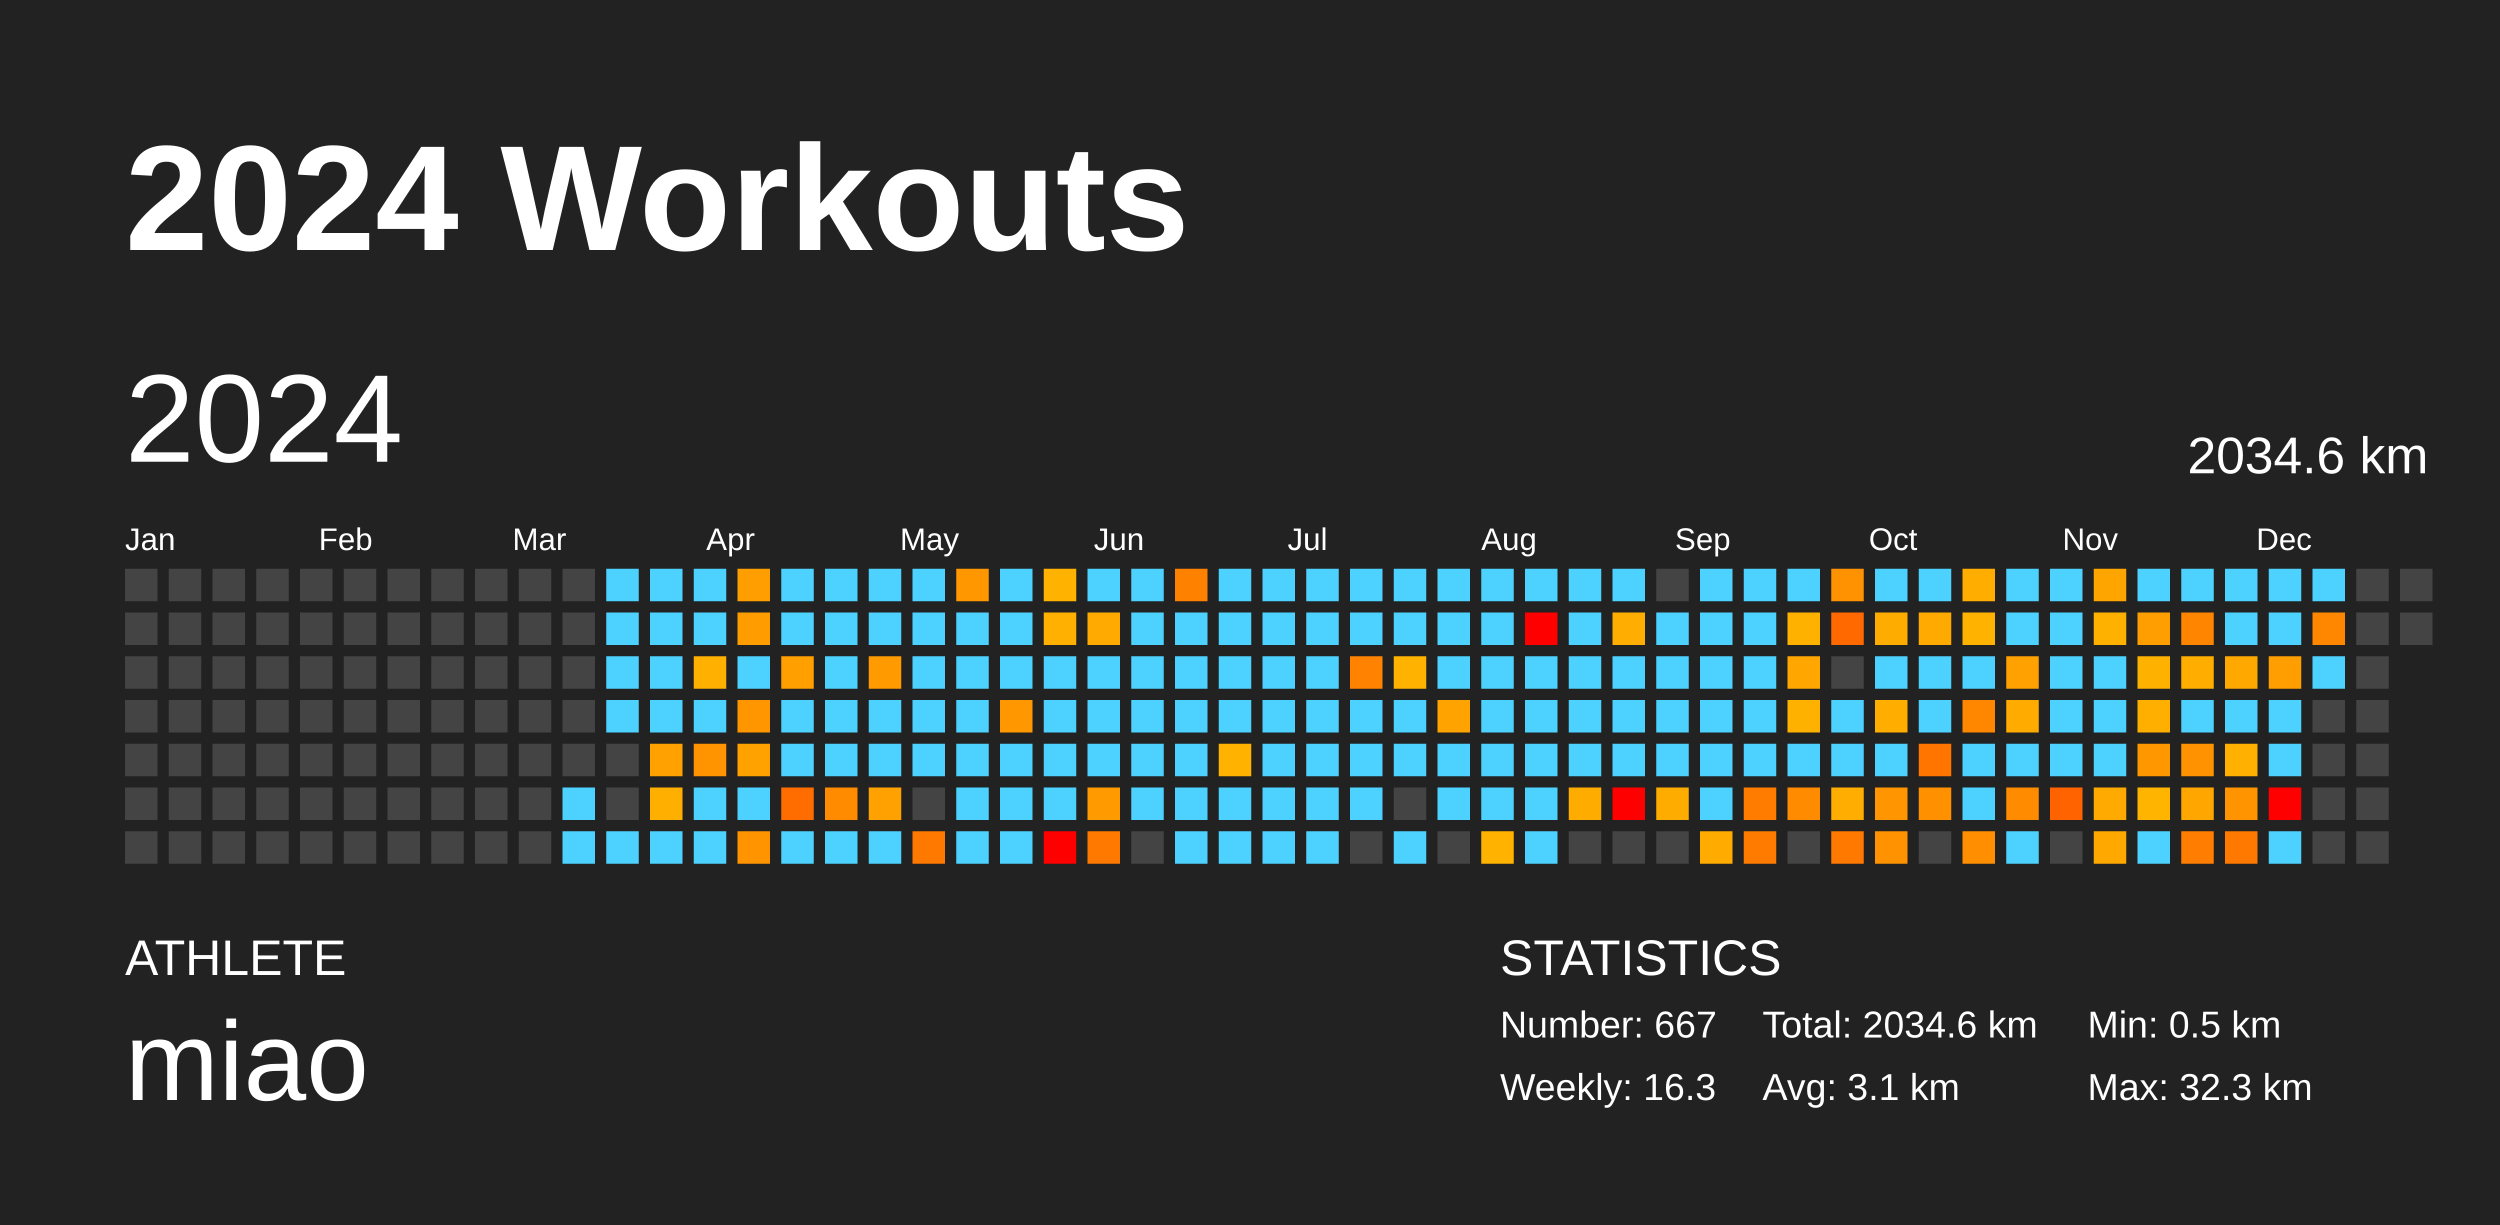
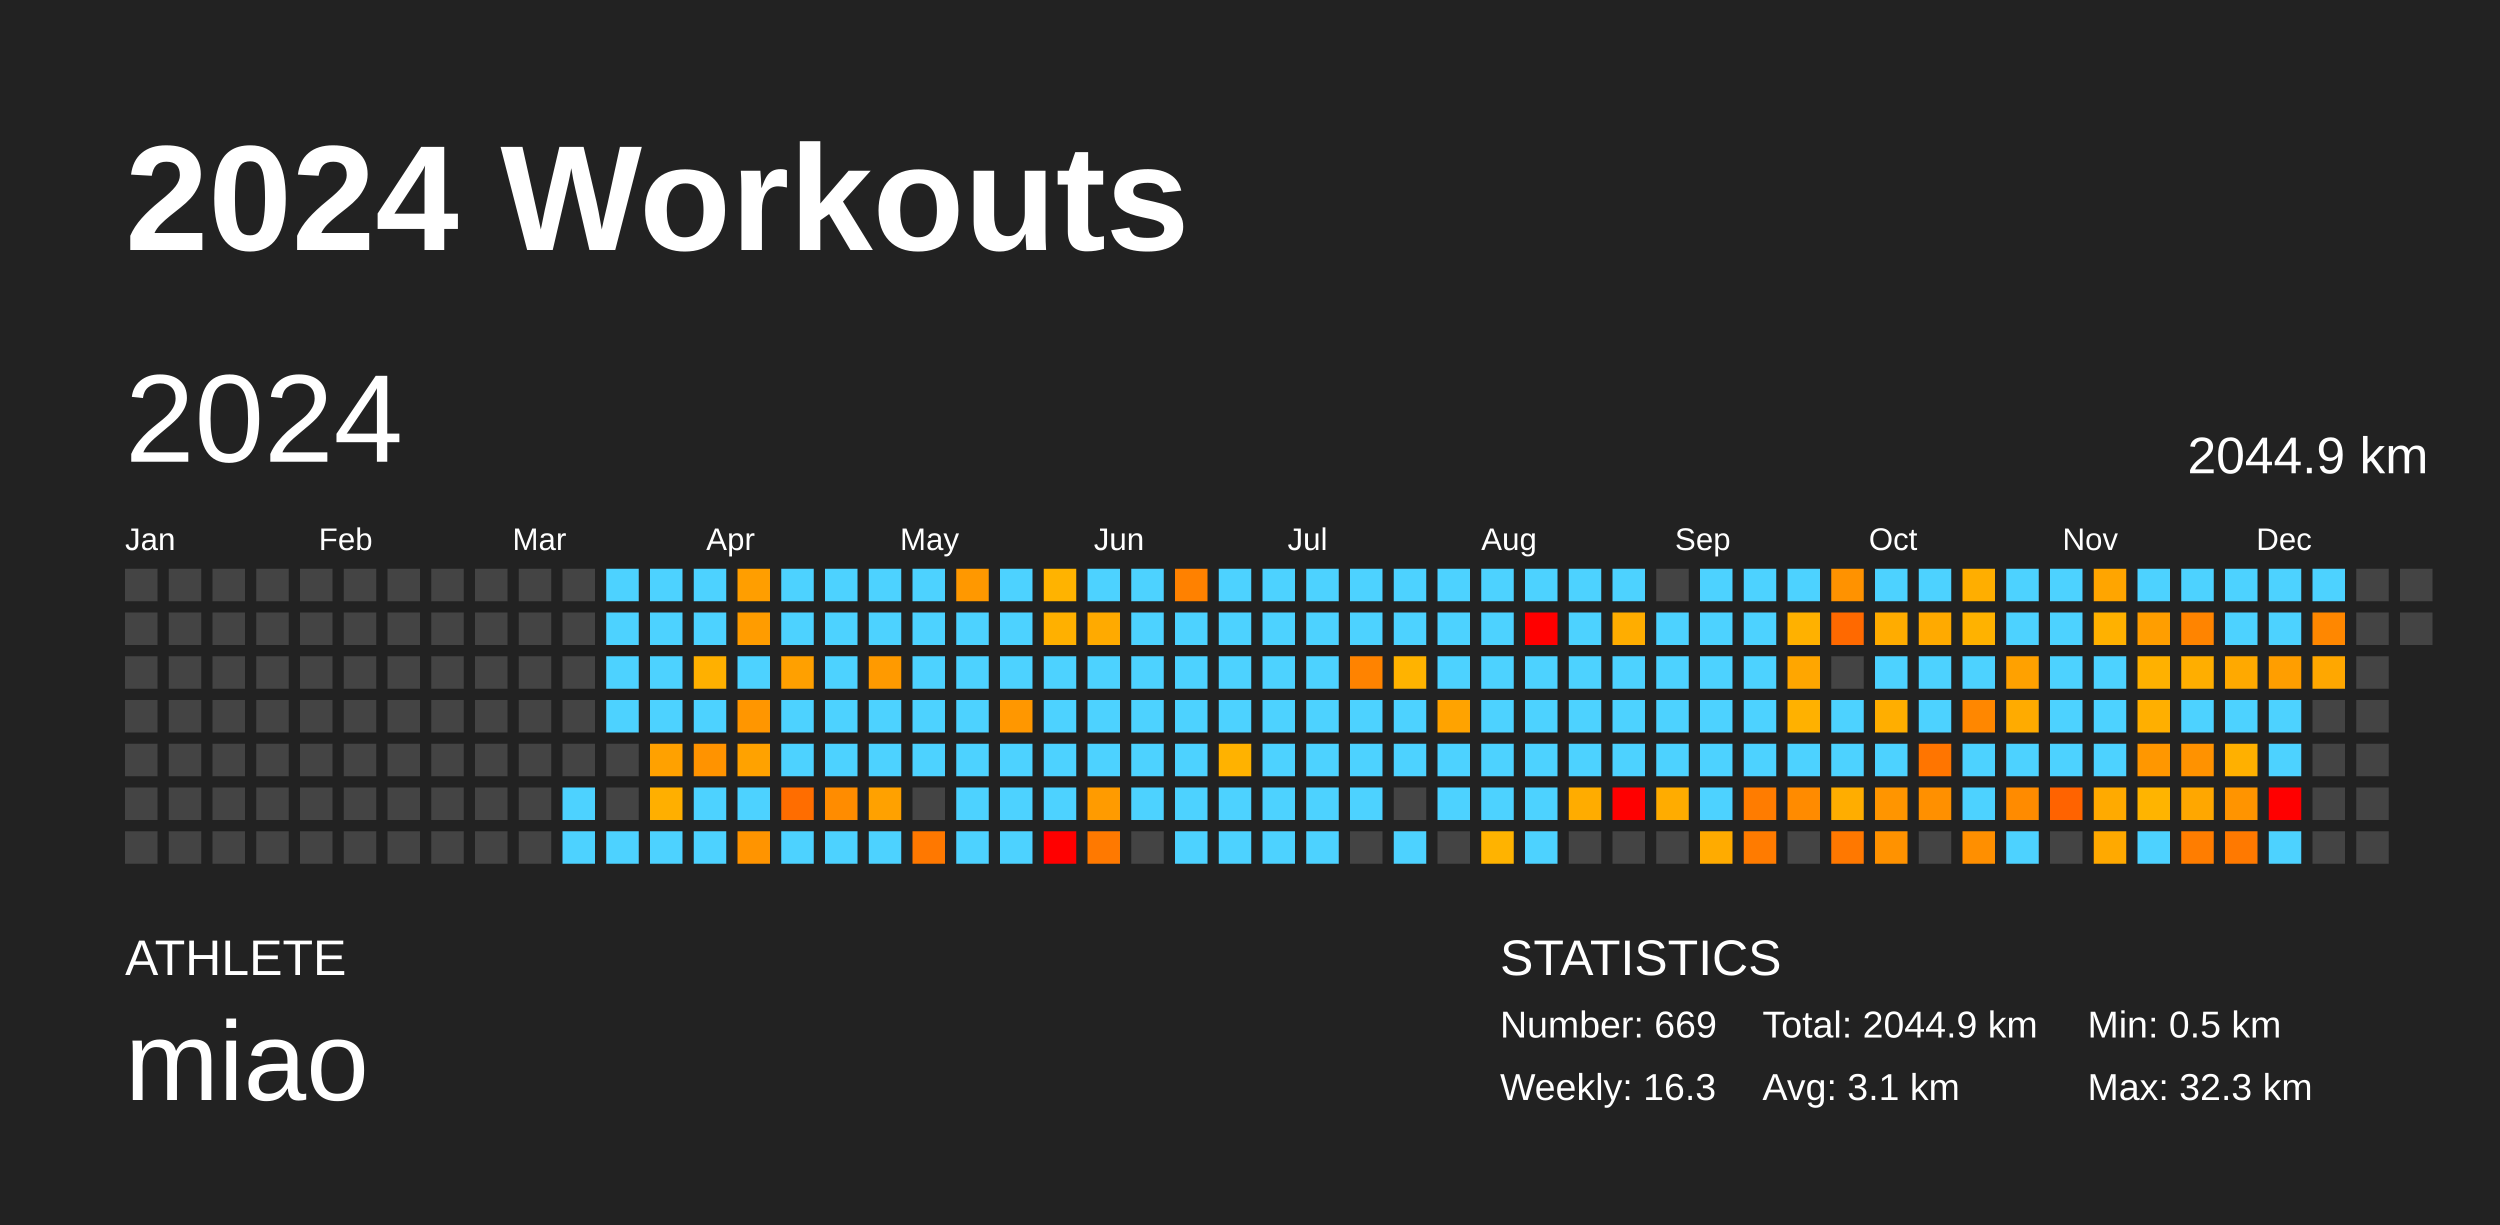
<svg xmlns="http://www.w3.org/2000/svg" baseProfile="full" height="98mm" version="1.1" viewBox="0,0,200,98" width="200mm">
  <defs />
  <rect fill="#222222" height="98" width="200" x="0" y="0" />
  <text fill="#FFFFFF" style="font-size:12px; font-family:Arial; font-weight:bold;" x="10" y="20">2024 Workouts</text>
  <text fill="#FFFFFF" style="font-size:4px; font-family:Arial" x="10" y="78">ATHLETE</text>
  <text fill="#FFFFFF" style="font-size:9px; font-family:Arial" x="10" y="88">miao</text>
  <text fill="#FFFFFF" style="font-size:4px; font-family:Arial" x="120" y="78">STATISTICS</text>
-   <text fill="#FFFFFF" style="font-size:3px; font-family:Arial" x="120" y="83">Number: 667</text>
+   <text fill="#FFFFFF" style="font-size:3px; font-family:Arial" x="120" y="83">Number: 669</text>
  <text fill="#FFFFFF" style="font-size:3px; font-family:Arial" x="120" y="88">Weekly: 16.3</text>
-   <text fill="#FFFFFF" style="font-size:3px; font-family:Arial" x="141" y="83">Total: 2034.6 km</text>
+   <text fill="#FFFFFF" style="font-size:3px; font-family:Arial" x="141" y="83">Total: 2044.9 km</text>
  <text fill="#FFFFFF" style="font-size:3px; font-family:Arial" x="141" y="88">Avg: 3.1 km</text>
  <text fill="#FFFFFF" style="font-size:3px; font-family:Arial" x="167" y="83">Min: 0.5 km</text>
  <text fill="#FFFFFF" style="font-size:3px; font-family:Arial" x="167" y="88">Max: 32.3 km</text>
  <text dominant-baseline="hanging" fill="#FFFFFF" style="font-size:10.0px; font-family:Arial;" x="10" y="30">2024</text>
-   <text dominant-baseline="hanging" fill="#FFFFFF" style="font-size:4.125px; font-family:Arial;" x="175" y="35">2034.6 km</text>
+   <text dominant-baseline="hanging" fill="#FFFFFF" style="font-size:4.125px; font-family:Arial;" x="175" y="35">2044.9 km</text>
  <text fill="#FFFFFF" style="font-size:2.5px; font-family:Arial" x="10.0" y="44">Jan</text>
  <text fill="#FFFFFF" style="font-size:2.5px; font-family:Arial" x="25.5" y="44">Feb</text>
  <text fill="#FFFFFF" style="font-size:2.5px; font-family:Arial" x="41.0" y="44">Mar</text>
  <text fill="#FFFFFF" style="font-size:2.5px; font-family:Arial" x="56.5" y="44">Apr</text>
  <text fill="#FFFFFF" style="font-size:2.5px; font-family:Arial" x="72.0" y="44">May</text>
  <text fill="#FFFFFF" style="font-size:2.5px; font-family:Arial" x="87.5" y="44">Jun</text>
  <text fill="#FFFFFF" style="font-size:2.5px; font-family:Arial" x="103.0" y="44">Jul</text>
  <text fill="#FFFFFF" style="font-size:2.5px; font-family:Arial" x="118.5" y="44">Aug</text>
  <text fill="#FFFFFF" style="font-size:2.5px; font-family:Arial" x="134.0" y="44">Sep</text>
  <text fill="#FFFFFF" style="font-size:2.5px; font-family:Arial" x="149.5" y="44">Oct</text>
  <text fill="#FFFFFF" style="font-size:2.5px; font-family:Arial" x="165.0" y="44">Nov</text>
  <text fill="#FFFFFF" style="font-size:2.5px; font-family:Arial" x="180.5" y="44">Dec</text>
  <rect fill="#444444" height="2.6" width="2.6" x="10.0" y="45.5" />
  <rect fill="#444444" height="2.6" width="2.6" x="10.0" y="49.0" />
  <rect fill="#444444" height="2.6" width="2.6" x="10.0" y="52.5" />
  <rect fill="#444444" height="2.6" width="2.6" x="10.0" y="56.0" />
  <rect fill="#444444" height="2.6" width="2.6" x="10.0" y="59.5" />
  <rect fill="#444444" height="2.6" width="2.6" x="10.0" y="63.0" />
  <rect fill="#444444" height="2.6" width="2.6" x="10.0" y="66.5" />
  <rect fill="#444444" height="2.6" width="2.6" x="13.5" y="45.5" />
  <rect fill="#444444" height="2.6" width="2.6" x="13.5" y="49.0" />
  <rect fill="#444444" height="2.6" width="2.6" x="13.5" y="52.5" />
  <rect fill="#444444" height="2.6" width="2.6" x="13.5" y="56.0" />
  <rect fill="#444444" height="2.6" width="2.6" x="13.5" y="59.5" />
  <rect fill="#444444" height="2.6" width="2.6" x="13.5" y="63.0" />
  <rect fill="#444444" height="2.6" width="2.6" x="13.5" y="66.5" />
  <rect fill="#444444" height="2.6" width="2.6" x="17.0" y="45.5" />
  <rect fill="#444444" height="2.6" width="2.6" x="17.0" y="49.0" />
  <rect fill="#444444" height="2.6" width="2.6" x="17.0" y="52.5" />
  <rect fill="#444444" height="2.6" width="2.6" x="17.0" y="56.0" />
  <rect fill="#444444" height="2.6" width="2.6" x="17.0" y="59.5" />
  <rect fill="#444444" height="2.6" width="2.6" x="17.0" y="63.0" />
  <rect fill="#444444" height="2.6" width="2.6" x="17.0" y="66.5" />
  <rect fill="#444444" height="2.6" width="2.6" x="20.5" y="45.5" />
  <rect fill="#444444" height="2.6" width="2.6" x="20.5" y="49.0" />
  <rect fill="#444444" height="2.6" width="2.6" x="20.5" y="52.5" />
  <rect fill="#444444" height="2.6" width="2.6" x="20.5" y="56.0" />
  <rect fill="#444444" height="2.6" width="2.6" x="20.5" y="59.5" />
  <rect fill="#444444" height="2.6" width="2.6" x="20.5" y="63.0" />
  <rect fill="#444444" height="2.6" width="2.6" x="20.5" y="66.5" />
  <rect fill="#444444" height="2.6" width="2.6" x="24.0" y="45.5" />
  <rect fill="#444444" height="2.6" width="2.6" x="24.0" y="49.0" />
  <rect fill="#444444" height="2.6" width="2.6" x="24.0" y="52.5" />
  <rect fill="#444444" height="2.6" width="2.6" x="24.0" y="56.0" />
  <rect fill="#444444" height="2.6" width="2.6" x="24.0" y="59.5" />
  <rect fill="#444444" height="2.6" width="2.6" x="24.0" y="63.0" />
  <rect fill="#444444" height="2.6" width="2.6" x="24.0" y="66.5" />
  <rect fill="#444444" height="2.6" width="2.6" x="27.5" y="45.5" />
  <rect fill="#444444" height="2.6" width="2.6" x="27.5" y="49.0" />
  <rect fill="#444444" height="2.6" width="2.6" x="27.5" y="52.5" />
  <rect fill="#444444" height="2.6" width="2.6" x="27.5" y="56.0" />
  <rect fill="#444444" height="2.6" width="2.6" x="27.5" y="59.5" />
  <rect fill="#444444" height="2.6" width="2.6" x="27.5" y="63.0" />
  <rect fill="#444444" height="2.6" width="2.6" x="27.5" y="66.5" />
  <rect fill="#444444" height="2.6" width="2.6" x="31.0" y="45.5" />
  <rect fill="#444444" height="2.6" width="2.6" x="31.0" y="49.0" />
  <rect fill="#444444" height="2.6" width="2.6" x="31.0" y="52.5" />
  <rect fill="#444444" height="2.6" width="2.6" x="31.0" y="56.0" />
  <rect fill="#444444" height="2.6" width="2.6" x="31.0" y="59.5" />
  <rect fill="#444444" height="2.6" width="2.6" x="31.0" y="63.0" />
  <rect fill="#444444" height="2.6" width="2.6" x="31.0" y="66.5" />
  <rect fill="#444444" height="2.6" width="2.6" x="34.5" y="45.5" />
  <rect fill="#444444" height="2.6" width="2.6" x="34.5" y="49.0" />
  <rect fill="#444444" height="2.6" width="2.6" x="34.5" y="52.5" />
  <rect fill="#444444" height="2.6" width="2.6" x="34.5" y="56.0" />
  <rect fill="#444444" height="2.6" width="2.6" x="34.5" y="59.5" />
  <rect fill="#444444" height="2.6" width="2.6" x="34.5" y="63.0" />
  <rect fill="#444444" height="2.6" width="2.6" x="34.5" y="66.5" />
  <rect fill="#444444" height="2.6" width="2.6" x="38.0" y="45.5" />
  <rect fill="#444444" height="2.6" width="2.6" x="38.0" y="49.0" />
  <rect fill="#444444" height="2.6" width="2.6" x="38.0" y="52.5" />
  <rect fill="#444444" height="2.6" width="2.6" x="38.0" y="56.0" />
  <rect fill="#444444" height="2.6" width="2.6" x="38.0" y="59.5" />
  <rect fill="#444444" height="2.6" width="2.6" x="38.0" y="63.0" />
  <rect fill="#444444" height="2.6" width="2.6" x="38.0" y="66.5" />
  <rect fill="#444444" height="2.6" width="2.6" x="41.5" y="45.5" />
  <rect fill="#444444" height="2.6" width="2.6" x="41.5" y="49.0" />
  <rect fill="#444444" height="2.6" width="2.6" x="41.5" y="52.5" />
  <rect fill="#444444" height="2.6" width="2.6" x="41.5" y="56.0" />
  <rect fill="#444444" height="2.6" width="2.6" x="41.5" y="59.5" />
  <rect fill="#444444" height="2.6" width="2.6" x="41.5" y="63.0" />
  <rect fill="#444444" height="2.6" width="2.6" x="41.5" y="66.5" />
  <rect fill="#444444" height="2.6" width="2.6" x="45.0" y="45.5" />
  <rect fill="#444444" height="2.6" width="2.6" x="45.0" y="49.0" />
  <rect fill="#444444" height="2.6" width="2.6" x="45.0" y="52.5" />
  <rect fill="#444444" height="2.6" width="2.6" x="45.0" y="56.0" />
  <rect fill="#444444" height="2.6" width="2.6" x="45.0" y="59.5" />
  <rect fill="#4dd2ff" height="2.6" width="2.6" x="45.0" y="63.0" />
  <rect fill="#4dd2ff" height="2.6" width="2.6" x="45.0" y="66.5" />
  <rect fill="#4dd2ff" height="2.6" width="2.6" x="48.5" y="45.5" />
  <rect fill="#4dd2ff" height="2.6" width="2.6" x="48.5" y="49.0" />
  <rect fill="#4dd2ff" height="2.6" width="2.6" x="48.5" y="52.5" />
  <rect fill="#4dd2ff" height="2.6" width="2.6" x="48.5" y="56.0" />
  <rect fill="#444444" height="2.6" width="2.6" x="48.5" y="59.5" />
  <rect fill="#444444" height="2.6" width="2.6" x="48.5" y="63.0" />
  <rect fill="#4dd2ff" height="2.6" width="2.6" x="48.5" y="66.5" />
  <rect fill="#4dd2ff" height="2.6" width="2.6" x="52.0" y="45.5" />
  <rect fill="#4dd2ff" height="2.6" width="2.6" x="52.0" y="49.0" />
  <rect fill="#4dd2ff" height="2.6" width="2.6" x="52.0" y="52.5" />
  <rect fill="#4dd2ff" height="2.6" width="2.6" x="52.0" y="56.0" />
  <rect fill="#ffa100" height="2.6" width="2.6" x="52.0" y="59.5" />
  <rect fill="#ffaf00" height="2.6" width="2.6" x="52.0" y="63.0" />
  <rect fill="#4dd2ff" height="2.6" width="2.6" x="52.0" y="66.5" />
  <rect fill="#4dd2ff" height="2.6" width="2.6" x="55.5" y="45.5" />
  <rect fill="#4dd2ff" height="2.6" width="2.6" x="55.5" y="49.0" />
  <rect fill="#ffb000" height="2.6" width="2.6" x="55.5" y="52.5" />
  <rect fill="#4dd2ff" height="2.6" width="2.6" x="55.5" y="56.0" />
  <rect fill="#ff9300" height="2.6" width="2.6" x="55.5" y="59.5" />
  <rect fill="#4dd2ff" height="2.6" width="2.6" x="55.5" y="63.0" />
  <rect fill="#4dd2ff" height="2.6" width="2.6" x="55.5" y="66.5" />
  <rect fill="#ff9e00" height="2.6" width="2.6" x="59.0" y="45.5" />
  <rect fill="#ff9c00" height="2.6" width="2.6" x="59.0" y="49.0" />
  <rect fill="#4dd2ff" height="2.6" width="2.6" x="59.0" y="52.5" />
  <rect fill="#ff9600" height="2.6" width="2.6" x="59.0" y="56.0" />
  <rect fill="#ffa200" height="2.6" width="2.6" x="59.0" y="59.5" />
  <rect fill="#4dd2ff" height="2.6" width="2.6" x="59.0" y="63.0" />
  <rect fill="#ff9400" height="2.6" width="2.6" x="59.0" y="66.5" />
  <rect fill="#4dd2ff" height="2.6" width="2.6" x="62.5" y="45.5" />
  <rect fill="#4dd2ff" height="2.6" width="2.6" x="62.5" y="49.0" />
  <rect fill="#ffa000" height="2.6" width="2.6" x="62.5" y="52.5" />
  <rect fill="#4dd2ff" height="2.6" width="2.6" x="62.5" y="56.0" />
  <rect fill="#4dd2ff" height="2.6" width="2.6" x="62.5" y="59.5" />
  <rect fill="#ff6d00" height="2.6" width="2.6" x="62.5" y="63.0" />
  <rect fill="#4dd2ff" height="2.6" width="2.6" x="62.5" y="66.5" />
  <rect fill="#4dd2ff" height="2.6" width="2.6" x="66.0" y="45.5" />
  <rect fill="#4dd2ff" height="2.6" width="2.6" x="66.0" y="49.0" />
  <rect fill="#4dd2ff" height="2.6" width="2.6" x="66.0" y="52.5" />
  <rect fill="#4dd2ff" height="2.6" width="2.6" x="66.0" y="56.0" />
  <rect fill="#4dd2ff" height="2.6" width="2.6" x="66.0" y="59.5" />
  <rect fill="#ff8c00" height="2.6" width="2.6" x="66.0" y="63.0" />
  <rect fill="#4dd2ff" height="2.6" width="2.6" x="66.0" y="66.5" />
  <rect fill="#4dd2ff" height="2.6" width="2.6" x="69.5" y="45.5" />
  <rect fill="#4dd2ff" height="2.6" width="2.6" x="69.5" y="49.0" />
  <rect fill="#ff9a00" height="2.6" width="2.6" x="69.5" y="52.5" />
  <rect fill="#4dd2ff" height="2.6" width="2.6" x="69.5" y="56.0" />
  <rect fill="#4dd2ff" height="2.6" width="2.6" x="69.5" y="59.5" />
  <rect fill="#ffa100" height="2.6" width="2.6" x="69.5" y="63.0" />
  <rect fill="#4dd2ff" height="2.6" width="2.6" x="69.5" y="66.5" />
  <rect fill="#4dd2ff" height="2.6" width="2.6" x="73.0" y="45.5" />
  <rect fill="#4dd2ff" height="2.6" width="2.6" x="73.0" y="49.0" />
  <rect fill="#4dd2ff" height="2.6" width="2.6" x="73.0" y="52.5" />
  <rect fill="#4dd2ff" height="2.6" width="2.6" x="73.0" y="56.0" />
  <rect fill="#4dd2ff" height="2.6" width="2.6" x="73.0" y="59.5" />
  <rect fill="#444444" height="2.6" width="2.6" x="73.0" y="63.0" />
  <rect fill="#ff7800" height="2.6" width="2.6" x="73.0" y="66.5" />
  <rect fill="#ff9800" height="2.6" width="2.6" x="76.5" y="45.5" />
  <rect fill="#4dd2ff" height="2.6" width="2.6" x="76.5" y="49.0" />
  <rect fill="#4dd2ff" height="2.6" width="2.6" x="76.5" y="52.5" />
  <rect fill="#4dd2ff" height="2.6" width="2.6" x="76.5" y="56.0" />
  <rect fill="#4dd2ff" height="2.6" width="2.6" x="76.5" y="59.5" />
  <rect fill="#4dd2ff" height="2.6" width="2.6" x="76.5" y="63.0" />
  <rect fill="#4dd2ff" height="2.6" width="2.6" x="76.5" y="66.5" />
  <rect fill="#4dd2ff" height="2.6" width="2.6" x="80.0" y="45.5" />
  <rect fill="#4dd2ff" height="2.6" width="2.6" x="80.0" y="49.0" />
  <rect fill="#4dd2ff" height="2.6" width="2.6" x="80.0" y="52.5" />
  <rect fill="#ff9700" height="2.6" width="2.6" x="80.0" y="56.0" />
  <rect fill="#4dd2ff" height="2.6" width="2.6" x="80.0" y="59.5" />
  <rect fill="#4dd2ff" height="2.6" width="2.6" x="80.0" y="63.0" />
  <rect fill="#4dd2ff" height="2.6" width="2.6" x="80.0" y="66.5" />
  <rect fill="#ffb300" height="2.6" width="2.6" x="83.5" y="45.5" />
  <rect fill="#ffb000" height="2.6" width="2.6" x="83.5" y="49.0" />
  <rect fill="#4dd2ff" height="2.6" width="2.6" x="83.5" y="52.5" />
  <rect fill="#4dd2ff" height="2.6" width="2.6" x="83.5" y="56.0" />
  <rect fill="#4dd2ff" height="2.6" width="2.6" x="83.5" y="59.5" />
  <rect fill="#4dd2ff" height="2.6" width="2.6" x="83.5" y="63.0" />
  <rect fill="red" height="2.6" width="2.6" x="83.5" y="66.5" />
  <rect fill="#4dd2ff" height="2.6" width="2.6" x="87.0" y="45.5" />
  <rect fill="#ffaa00" height="2.6" width="2.6" x="87.0" y="49.0" />
  <rect fill="#4dd2ff" height="2.6" width="2.6" x="87.0" y="52.5" />
  <rect fill="#4dd2ff" height="2.6" width="2.6" x="87.0" y="56.0" />
  <rect fill="#4dd2ff" height="2.6" width="2.6" x="87.0" y="59.5" />
  <rect fill="#ff9b00" height="2.6" width="2.6" x="87.0" y="63.0" />
  <rect fill="#ff7900" height="2.6" width="2.6" x="87.0" y="66.5" />
  <rect fill="#4dd2ff" height="2.6" width="2.6" x="90.5" y="45.5" />
  <rect fill="#4dd2ff" height="2.6" width="2.6" x="90.5" y="49.0" />
  <rect fill="#4dd2ff" height="2.6" width="2.6" x="90.5" y="52.5" />
  <rect fill="#4dd2ff" height="2.6" width="2.6" x="90.5" y="56.0" />
  <rect fill="#4dd2ff" height="2.6" width="2.6" x="90.5" y="59.5" />
  <rect fill="#4dd2ff" height="2.6" width="2.6" x="90.5" y="63.0" />
  <rect fill="#444444" height="2.6" width="2.6" x="90.5" y="66.5" />
  <rect fill="#ff8100" height="2.6" width="2.6" x="94.0" y="45.5" />
  <rect fill="#4dd2ff" height="2.6" width="2.6" x="94.0" y="49.0" />
  <rect fill="#4dd2ff" height="2.6" width="2.6" x="94.0" y="52.5" />
  <rect fill="#4dd2ff" height="2.6" width="2.6" x="94.0" y="56.0" />
  <rect fill="#4dd2ff" height="2.6" width="2.6" x="94.0" y="59.5" />
  <rect fill="#4dd2ff" height="2.6" width="2.6" x="94.0" y="63.0" />
  <rect fill="#4dd2ff" height="2.6" width="2.6" x="94.0" y="66.5" />
  <rect fill="#4dd2ff" height="2.6" width="2.6" x="97.5" y="45.5" />
  <rect fill="#4dd2ff" height="2.6" width="2.6" x="97.5" y="49.0" />
  <rect fill="#4dd2ff" height="2.6" width="2.6" x="97.5" y="52.5" />
  <rect fill="#4dd2ff" height="2.6" width="2.6" x="97.5" y="56.0" />
  <rect fill="#ffb200" height="2.6" width="2.6" x="97.5" y="59.5" />
  <rect fill="#4dd2ff" height="2.6" width="2.6" x="97.5" y="63.0" />
  <rect fill="#4dd2ff" height="2.6" width="2.6" x="97.5" y="66.5" />
  <rect fill="#4dd2ff" height="2.6" width="2.6" x="101.0" y="45.5" />
  <rect fill="#4dd2ff" height="2.6" width="2.6" x="101.0" y="49.0" />
  <rect fill="#4dd2ff" height="2.6" width="2.6" x="101.0" y="52.5" />
  <rect fill="#4dd2ff" height="2.6" width="2.6" x="101.0" y="56.0" />
  <rect fill="#4dd2ff" height="2.6" width="2.6" x="101.0" y="59.5" />
  <rect fill="#4dd2ff" height="2.6" width="2.6" x="101.0" y="63.0" />
  <rect fill="#4dd2ff" height="2.6" width="2.6" x="101.0" y="66.5" />
  <rect fill="#4dd2ff" height="2.6" width="2.6" x="104.5" y="45.5" />
  <rect fill="#4dd2ff" height="2.6" width="2.6" x="104.5" y="49.0" />
  <rect fill="#4dd2ff" height="2.6" width="2.6" x="104.5" y="52.5" />
  <rect fill="#4dd2ff" height="2.6" width="2.6" x="104.5" y="56.0" />
  <rect fill="#4dd2ff" height="2.6" width="2.6" x="104.5" y="59.5" />
  <rect fill="#4dd2ff" height="2.6" width="2.6" x="104.5" y="63.0" />
  <rect fill="#4dd2ff" height="2.6" width="2.6" x="104.5" y="66.5" />
  <rect fill="#4dd2ff" height="2.6" width="2.6" x="108.0" y="45.5" />
  <rect fill="#4dd2ff" height="2.6" width="2.6" x="108.0" y="49.0" />
  <rect fill="#ff8300" height="2.6" width="2.6" x="108.0" y="52.5" />
  <rect fill="#4dd2ff" height="2.6" width="2.6" x="108.0" y="56.0" />
  <rect fill="#4dd2ff" height="2.6" width="2.6" x="108.0" y="59.5" />
  <rect fill="#4dd2ff" height="2.6" width="2.6" x="108.0" y="63.0" />
  <rect fill="#444444" height="2.6" width="2.6" x="108.0" y="66.5" />
  <rect fill="#4dd2ff" height="2.6" width="2.6" x="111.5" y="45.5" />
  <rect fill="#4dd2ff" height="2.6" width="2.6" x="111.5" y="49.0" />
  <rect fill="#ffb300" height="2.6" width="2.6" x="111.5" y="52.5" />
  <rect fill="#4dd2ff" height="2.6" width="2.6" x="111.5" y="56.0" />
  <rect fill="#4dd2ff" height="2.6" width="2.6" x="111.5" y="59.5" />
  <rect fill="#444444" height="2.6" width="2.6" x="111.5" y="63.0" />
  <rect fill="#4dd2ff" height="2.6" width="2.6" x="111.5" y="66.5" />
  <rect fill="#4dd2ff" height="2.6" width="2.6" x="115.0" y="45.5" />
  <rect fill="#4dd2ff" height="2.6" width="2.6" x="115.0" y="49.0" />
  <rect fill="#4dd2ff" height="2.6" width="2.6" x="115.0" y="52.5" />
  <rect fill="#ffa300" height="2.6" width="2.6" x="115.0" y="56.0" />
  <rect fill="#4dd2ff" height="2.6" width="2.6" x="115.0" y="59.5" />
  <rect fill="#4dd2ff" height="2.6" width="2.6" x="115.0" y="63.0" />
  <rect fill="#444444" height="2.6" width="2.6" x="115.0" y="66.5" />
  <rect fill="#4dd2ff" height="2.6" width="2.6" x="118.5" y="45.5" />
  <rect fill="#4dd2ff" height="2.6" width="2.6" x="118.5" y="49.0" />
  <rect fill="#4dd2ff" height="2.6" width="2.6" x="118.5" y="52.5" />
  <rect fill="#4dd2ff" height="2.6" width="2.6" x="118.5" y="56.0" />
  <rect fill="#4dd2ff" height="2.6" width="2.6" x="118.5" y="59.5" />
  <rect fill="#4dd2ff" height="2.6" width="2.6" x="118.5" y="63.0" />
  <rect fill="#ffb300" height="2.6" width="2.6" x="118.5" y="66.5" />
  <rect fill="#4dd2ff" height="2.6" width="2.6" x="122.0" y="45.5" />
  <rect fill="red" height="2.6" width="2.6" x="122.0" y="49.0" />
  <rect fill="#4dd2ff" height="2.6" width="2.6" x="122.0" y="52.5" />
  <rect fill="#4dd2ff" height="2.6" width="2.6" x="122.0" y="56.0" />
  <rect fill="#4dd2ff" height="2.6" width="2.6" x="122.0" y="59.5" />
  <rect fill="#4dd2ff" height="2.6" width="2.6" x="122.0" y="63.0" />
  <rect fill="#4dd2ff" height="2.6" width="2.6" x="122.0" y="66.5" />
  <rect fill="#4dd2ff" height="2.6" width="2.6" x="125.5" y="45.5" />
  <rect fill="#4dd2ff" height="2.6" width="2.6" x="125.5" y="49.0" />
  <rect fill="#4dd2ff" height="2.6" width="2.6" x="125.5" y="52.5" />
  <rect fill="#4dd2ff" height="2.6" width="2.6" x="125.5" y="56.0" />
  <rect fill="#4dd2ff" height="2.6" width="2.6" x="125.5" y="59.5" />
  <rect fill="#ffac00" height="2.6" width="2.6" x="125.5" y="63.0" />
  <rect fill="#444444" height="2.6" width="2.6" x="125.5" y="66.5" />
  <rect fill="#4dd2ff" height="2.6" width="2.6" x="129.0" y="45.5" />
  <rect fill="#ffad00" height="2.6" width="2.6" x="129.0" y="49.0" />
  <rect fill="#4dd2ff" height="2.6" width="2.6" x="129.0" y="52.5" />
  <rect fill="#4dd2ff" height="2.6" width="2.6" x="129.0" y="56.0" />
  <rect fill="#4dd2ff" height="2.6" width="2.6" x="129.0" y="59.5" />
  <rect fill="red" height="2.6" width="2.6" x="129.0" y="63.0" />
  <rect fill="#444444" height="2.6" width="2.6" x="129.0" y="66.5" />
  <rect fill="#444444" height="2.6" width="2.6" x="132.5" y="45.5" />
  <rect fill="#4dd2ff" height="2.6" width="2.6" x="132.5" y="49.0" />
  <rect fill="#4dd2ff" height="2.6" width="2.6" x="132.5" y="52.5" />
  <rect fill="#4dd2ff" height="2.6" width="2.6" x="132.5" y="56.0" />
  <rect fill="#4dd2ff" height="2.6" width="2.6" x="132.5" y="59.5" />
  <rect fill="#ffac00" height="2.6" width="2.6" x="132.5" y="63.0" />
  <rect fill="#444444" height="2.6" width="2.6" x="132.5" y="66.5" />
  <rect fill="#4dd2ff" height="2.6" width="2.6" x="136.0" y="45.5" />
  <rect fill="#4dd2ff" height="2.6" width="2.6" x="136.0" y="49.0" />
  <rect fill="#4dd2ff" height="2.6" width="2.6" x="136.0" y="52.5" />
  <rect fill="#4dd2ff" height="2.6" width="2.6" x="136.0" y="56.0" />
  <rect fill="#4dd2ff" height="2.6" width="2.6" x="136.0" y="59.5" />
  <rect fill="#4dd2ff" height="2.6" width="2.6" x="136.0" y="63.0" />
  <rect fill="#ffab00" height="2.6" width="2.6" x="136.0" y="66.5" />
  <rect fill="#4dd2ff" height="2.6" width="2.6" x="139.5" y="45.5" />
  <rect fill="#4dd2ff" height="2.6" width="2.6" x="139.5" y="49.0" />
  <rect fill="#4dd2ff" height="2.6" width="2.6" x="139.5" y="52.5" />
  <rect fill="#4dd2ff" height="2.6" width="2.6" x="139.5" y="56.0" />
  <rect fill="#4dd2ff" height="2.6" width="2.6" x="139.5" y="59.5" />
  <rect fill="#ff7c00" height="2.6" width="2.6" x="139.5" y="63.0" />
  <rect fill="#ff7b00" height="2.6" width="2.6" x="139.5" y="66.5" />
  <rect fill="#4dd2ff" height="2.6" width="2.6" x="143.0" y="45.5" />
  <rect fill="#ffb100" height="2.6" width="2.6" x="143.0" y="49.0" />
  <rect fill="#ffa600" height="2.6" width="2.6" x="143.0" y="52.5" />
  <rect fill="#ffb100" height="2.6" width="2.6" x="143.0" y="56.0" />
  <rect fill="#4dd2ff" height="2.6" width="2.6" x="143.0" y="59.5" />
  <rect fill="#ff8b00" height="2.6" width="2.6" x="143.0" y="63.0" />
  <rect fill="#444444" height="2.6" width="2.6" x="143.0" y="66.5" />
  <rect fill="#ff9200" height="2.6" width="2.6" x="146.5" y="45.5" />
  <rect fill="#ff6900" height="2.6" width="2.6" x="146.5" y="49.0" />
  <rect fill="#444444" height="2.6" width="2.6" x="146.5" y="52.5" />
  <rect fill="#4dd2ff" height="2.6" width="2.6" x="146.5" y="56.0" />
  <rect fill="#4dd2ff" height="2.6" width="2.6" x="146.5" y="59.5" />
  <rect fill="#ffad00" height="2.6" width="2.6" x="146.5" y="63.0" />
  <rect fill="#ff7800" height="2.6" width="2.6" x="146.5" y="66.5" />
  <rect fill="#4dd2ff" height="2.6" width="2.6" x="150.0" y="45.5" />
  <rect fill="#ffac00" height="2.6" width="2.6" x="150.0" y="49.0" />
  <rect fill="#4dd2ff" height="2.6" width="2.6" x="150.0" y="52.5" />
  <rect fill="#ffae00" height="2.6" width="2.6" x="150.0" y="56.0" />
  <rect fill="#4dd2ff" height="2.6" width="2.6" x="150.0" y="59.5" />
  <rect fill="#ff9500" height="2.6" width="2.6" x="150.0" y="63.0" />
  <rect fill="#ff9200" height="2.6" width="2.6" x="150.0" y="66.5" />
  <rect fill="#4dd2ff" height="2.6" width="2.6" x="153.5" y="45.5" />
  <rect fill="#ffaa00" height="2.6" width="2.6" x="153.5" y="49.0" />
  <rect fill="#4dd2ff" height="2.6" width="2.6" x="153.5" y="52.5" />
  <rect fill="#4dd2ff" height="2.6" width="2.6" x="153.5" y="56.0" />
  <rect fill="#ff7500" height="2.6" width="2.6" x="153.5" y="59.5" />
  <rect fill="#ff9000" height="2.6" width="2.6" x="153.5" y="63.0" />
  <rect fill="#444444" height="2.6" width="2.6" x="153.5" y="66.5" />
  <rect fill="#ffae00" height="2.6" width="2.6" x="157.0" y="45.5" />
  <rect fill="#ffb200" height="2.6" width="2.6" x="157.0" y="49.0" />
  <rect fill="#4dd2ff" height="2.6" width="2.6" x="157.0" y="52.5" />
  <rect fill="#ff8700" height="2.6" width="2.6" x="157.0" y="56.0" />
  <rect fill="#4dd2ff" height="2.6" width="2.6" x="157.0" y="59.5" />
  <rect fill="#4dd2ff" height="2.6" width="2.6" x="157.0" y="63.0" />
  <rect fill="#ff8f00" height="2.6" width="2.6" x="157.0" y="66.5" />
  <rect fill="#4dd2ff" height="2.6" width="2.6" x="160.5" y="45.5" />
  <rect fill="#4dd2ff" height="2.6" width="2.6" x="160.5" y="49.0" />
  <rect fill="#ffa100" height="2.6" width="2.6" x="160.5" y="52.5" />
  <rect fill="#ffab00" height="2.6" width="2.6" x="160.5" y="56.0" />
  <rect fill="#4dd2ff" height="2.6" width="2.6" x="160.5" y="59.5" />
  <rect fill="#ff8b00" height="2.6" width="2.6" x="160.5" y="63.0" />
  <rect fill="#4dd2ff" height="2.6" width="2.6" x="160.5" y="66.5" />
  <rect fill="#4dd2ff" height="2.6" width="2.6" x="164.0" y="45.5" />
  <rect fill="#4dd2ff" height="2.6" width="2.6" x="164.0" y="49.0" />
  <rect fill="#4dd2ff" height="2.6" width="2.6" x="164.0" y="52.5" />
  <rect fill="#4dd2ff" height="2.6" width="2.6" x="164.0" y="56.0" />
  <rect fill="#4dd2ff" height="2.6" width="2.6" x="164.0" y="59.5" />
  <rect fill="#ff6300" height="2.6" width="2.6" x="164.0" y="63.0" />
  <rect fill="#444444" height="2.6" width="2.6" x="164.0" y="66.5" />
  <rect fill="#ffa500" height="2.6" width="2.6" x="167.5" y="45.5" />
  <rect fill="#ffb100" height="2.6" width="2.6" x="167.5" y="49.0" />
  <rect fill="#4dd2ff" height="2.6" width="2.6" x="167.5" y="52.5" />
  <rect fill="#4dd2ff" height="2.6" width="2.6" x="167.5" y="56.0" />
  <rect fill="#4dd2ff" height="2.6" width="2.6" x="167.5" y="59.5" />
  <rect fill="#ffaa00" height="2.6" width="2.6" x="167.5" y="63.0" />
  <rect fill="#ffa900" height="2.6" width="2.6" x="167.5" y="66.5" />
  <rect fill="#4dd2ff" height="2.6" width="2.6" x="171.0" y="45.5" />
  <rect fill="#ff9e00" height="2.6" width="2.6" x="171.0" y="49.0" />
  <rect fill="#ffb100" height="2.6" width="2.6" x="171.0" y="52.5" />
  <rect fill="#ffaf00" height="2.6" width="2.6" x="171.0" y="56.0" />
  <rect fill="#ff9700" height="2.6" width="2.6" x="171.0" y="59.5" />
  <rect fill="#ffb400" height="2.6" width="2.6" x="171.0" y="63.0" />
  <rect fill="#4dd2ff" height="2.6" width="2.6" x="171.0" y="66.5" />
  <rect fill="#4dd2ff" height="2.6" width="2.6" x="174.5" y="45.5" />
  <rect fill="#ff8400" height="2.6" width="2.6" x="174.5" y="49.0" />
  <rect fill="#ffae00" height="2.6" width="2.6" x="174.5" y="52.5" />
  <rect fill="#4dd2ff" height="2.6" width="2.6" x="174.5" y="56.0" />
  <rect fill="#ff9200" height="2.6" width="2.6" x="174.5" y="59.5" />
  <rect fill="#ffa700" height="2.6" width="2.6" x="174.5" y="63.0" />
  <rect fill="#ff7d00" height="2.6" width="2.6" x="174.5" y="66.5" />
  <rect fill="#4dd2ff" height="2.6" width="2.6" x="178.0" y="45.5" />
  <rect fill="#4dd2ff" height="2.6" width="2.6" x="178.0" y="49.0" />
  <rect fill="#ffa900" height="2.6" width="2.6" x="178.0" y="52.5" />
  <rect fill="#4dd2ff" height="2.6" width="2.6" x="178.0" y="56.0" />
  <rect fill="#ffb000" height="2.6" width="2.6" x="178.0" y="59.5" />
  <rect fill="#ff9400" height="2.6" width="2.6" x="178.0" y="63.0" />
  <rect fill="#ff7900" height="2.6" width="2.6" x="178.0" y="66.5" />
  <rect fill="#4dd2ff" height="2.6" width="2.6" x="181.5" y="45.5" />
  <rect fill="#4dd2ff" height="2.6" width="2.6" x="181.5" y="49.0" />
  <rect fill="#ff9e00" height="2.6" width="2.6" x="181.5" y="52.5" />
  <rect fill="#4dd2ff" height="2.6" width="2.6" x="181.5" y="56.0" />
  <rect fill="#4dd2ff" height="2.6" width="2.6" x="181.5" y="59.5" />
  <rect fill="red" height="2.6" width="2.6" x="181.5" y="63.0" />
  <rect fill="#4dd2ff" height="2.6" width="2.6" x="181.5" y="66.5" />
  <rect fill="#4dd2ff" height="2.6" width="2.6" x="185.0" y="45.5" />
  <rect fill="#ff8700" height="2.6" width="2.6" x="185.0" y="49.0" />
-   <rect fill="#4dd2ff" height="2.6" width="2.6" x="185.0" y="52.5" />
+   <rect fill="#ffa700" height="2.6" width="2.6" x="185.0" y="52.5" />
  <rect fill="#444444" height="2.6" width="2.6" x="185.0" y="56.0" />
  <rect fill="#444444" height="2.6" width="2.6" x="185.0" y="59.5" />
  <rect fill="#444444" height="2.6" width="2.6" x="185.0" y="63.0" />
  <rect fill="#444444" height="2.6" width="2.6" x="185.0" y="66.5" />
  <rect fill="#444444" height="2.6" width="2.6" x="188.5" y="45.5" />
  <rect fill="#444444" height="2.6" width="2.6" x="188.5" y="49.0" />
  <rect fill="#444444" height="2.6" width="2.6" x="188.5" y="52.5" />
  <rect fill="#444444" height="2.6" width="2.6" x="188.5" y="56.0" />
  <rect fill="#444444" height="2.6" width="2.6" x="188.5" y="59.5" />
  <rect fill="#444444" height="2.6" width="2.6" x="188.5" y="63.0" />
  <rect fill="#444444" height="2.6" width="2.6" x="188.5" y="66.5" />
  <rect fill="#444444" height="2.6" width="2.6" x="192.0" y="45.5" />
  <rect fill="#444444" height="2.6" width="2.6" x="192.0" y="49.0" />
</svg>
